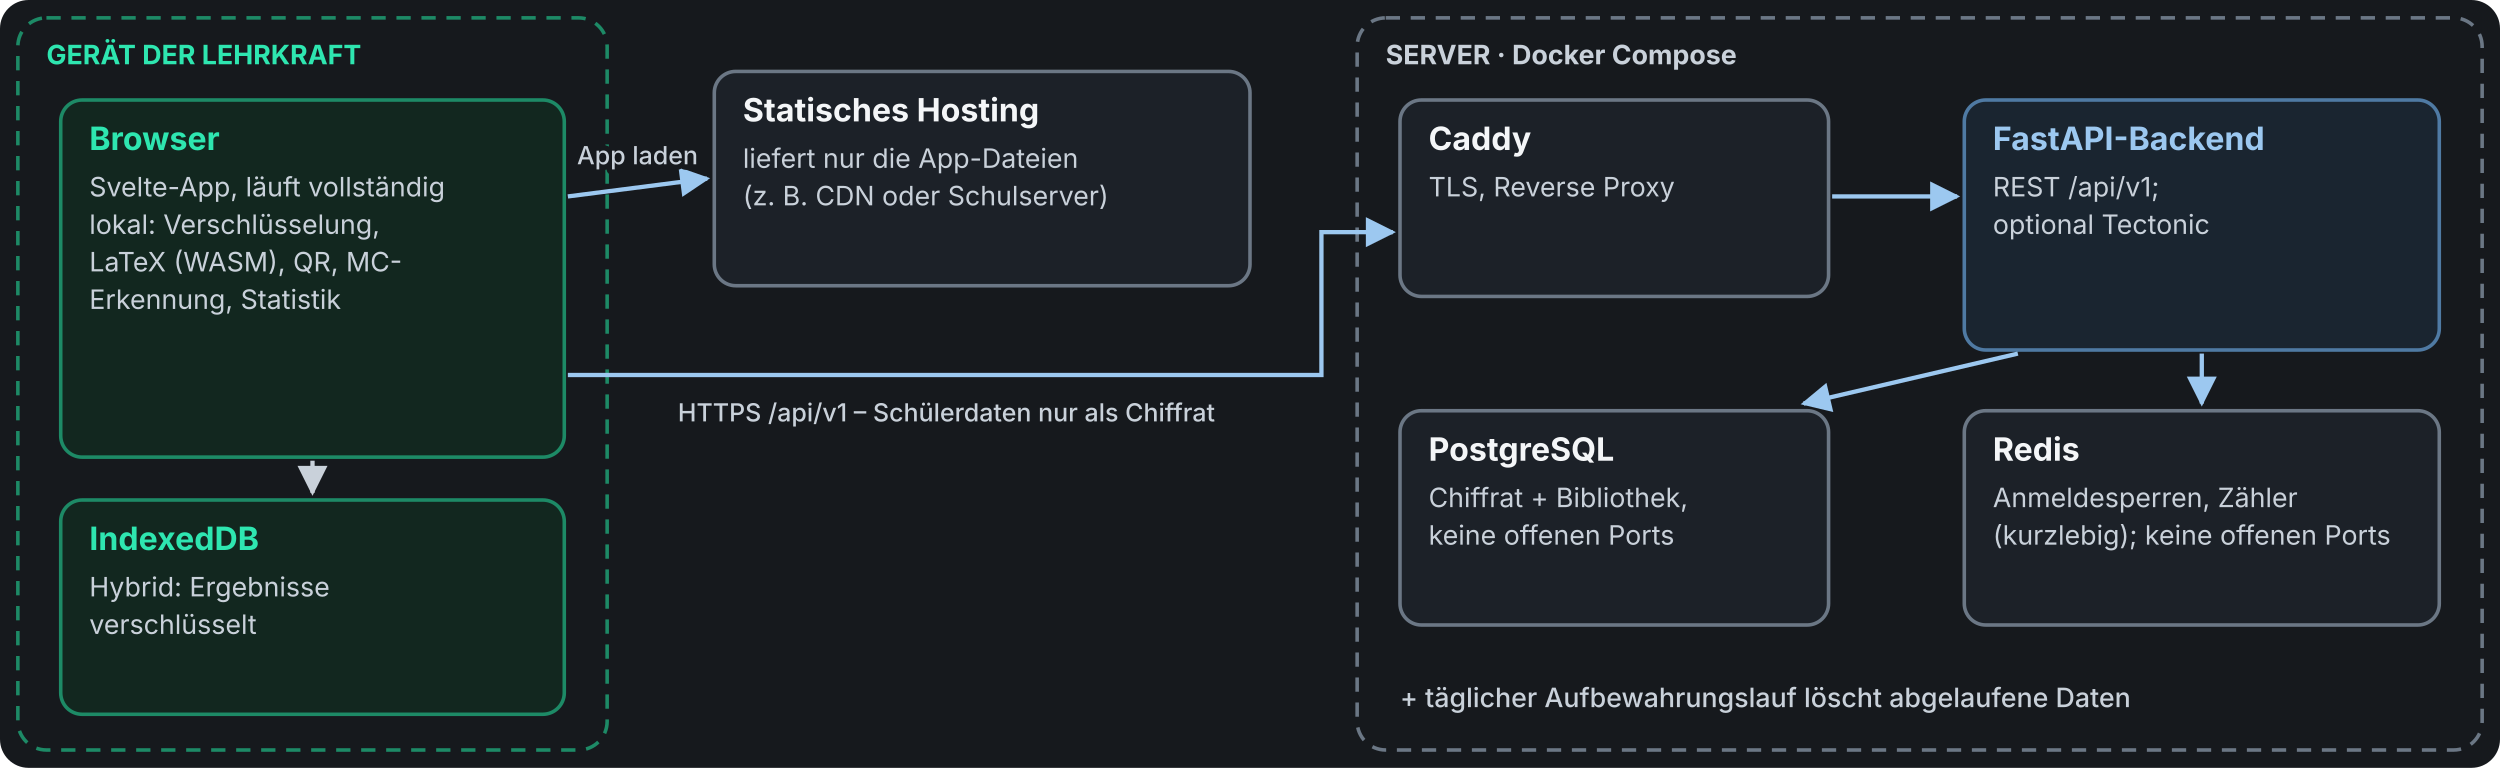
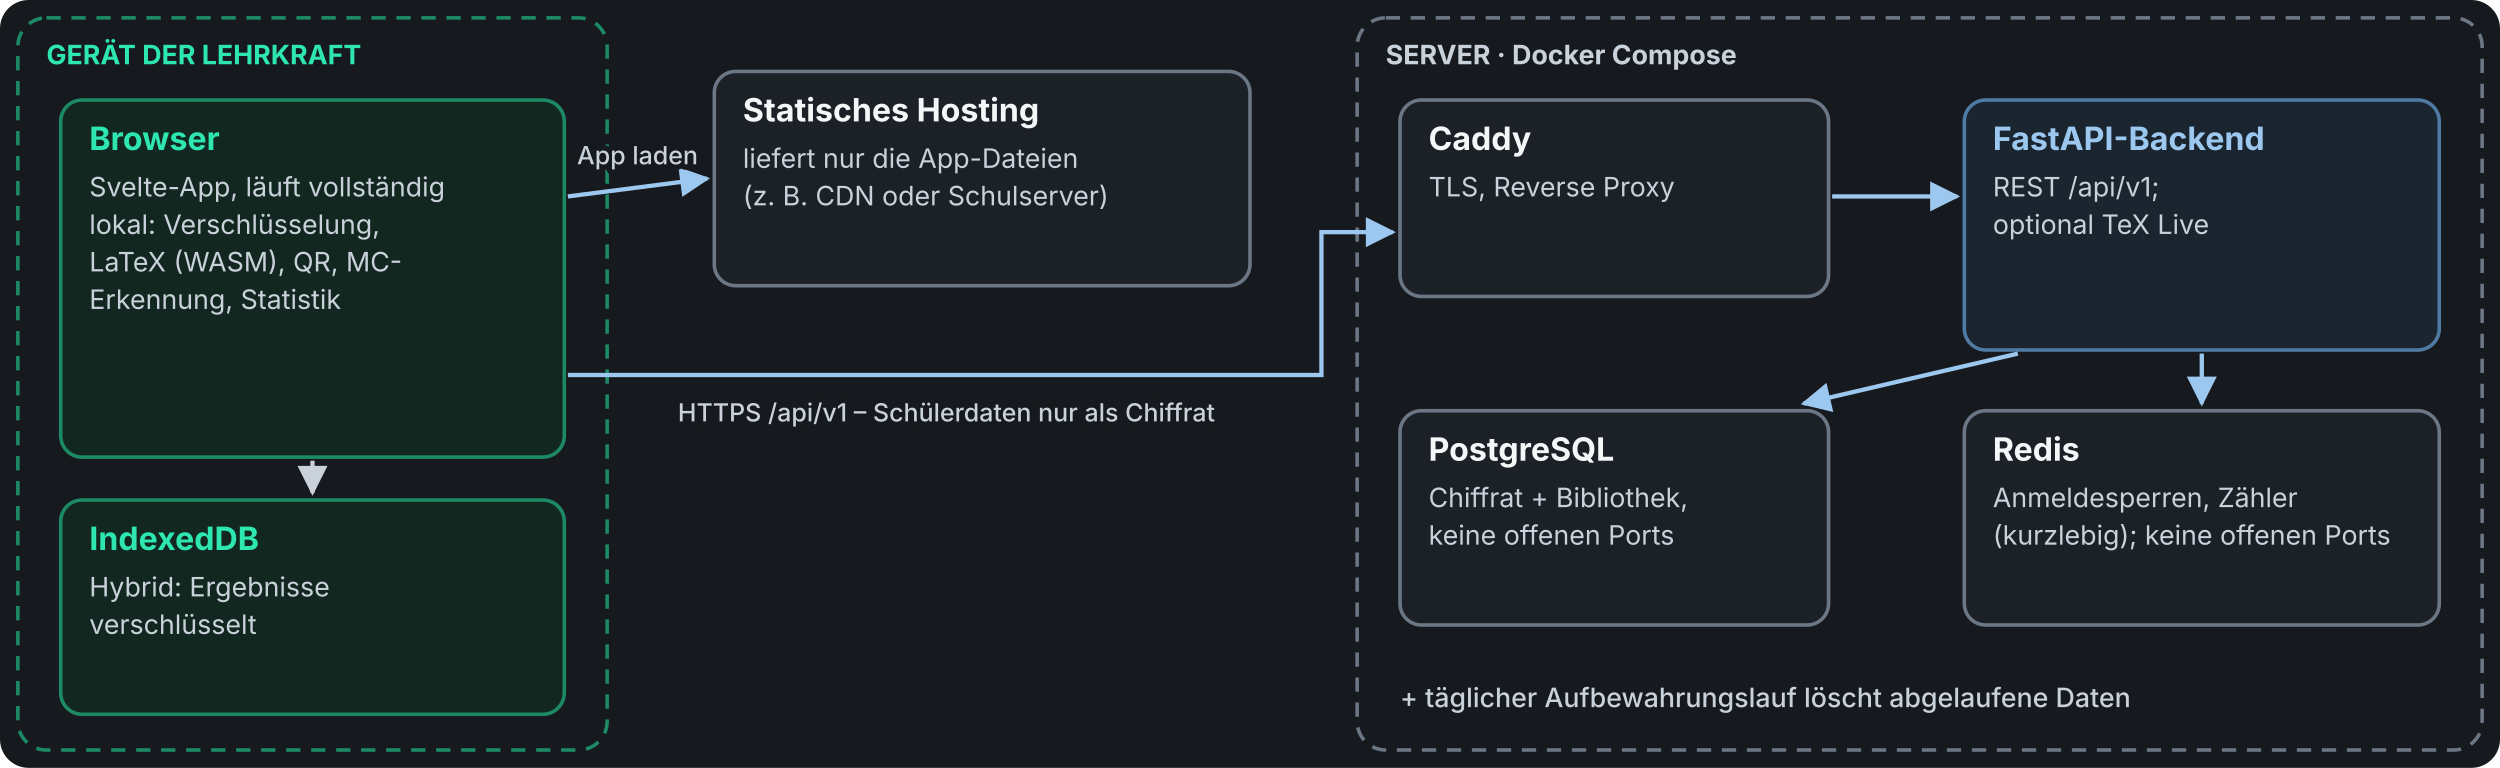
<svg xmlns="http://www.w3.org/2000/svg" viewBox="0 0 1400 430" width="1400" height="430" font-family="Inter, 'Segoe UI', system-ui, sans-serif">
  <defs>
+     <marker id="a2ee6b0" viewBox="0 0 10 10" refX="9" refY="5" markerWidth="7" markerHeight="7" orient="auto">
+       <path d="M0,0 L10,5 L0,10 z" fill="#2ee6b0" />
+     </marker>
+     <marker id="s2ee6b0" viewBox="0 0 10 10" refX="1" refY="5" markerWidth="7" markerHeight="7" orient="auto">
+       <path d="M10,0 L0,5 L10,10 z" fill="#2ee6b0" />
+     </marker>
    <marker id="ac9d1da" viewBox="0 0 10 10" refX="9" refY="5" markerWidth="7" markerHeight="7" orient="auto">
      <path d="M0,0 L10,5 L0,10 z" fill="#c9d1da" />
    </marker>
    <marker id="sc9d1da" viewBox="0 0 10 10" refX="1" refY="5" markerWidth="7" markerHeight="7" orient="auto">
      <path d="M10,0 L0,5 L10,10 z" fill="#c9d1da" />
    </marker>
    <marker id="aff9e94" viewBox="0 0 10 10" refX="9" refY="5" markerWidth="7" markerHeight="7" orient="auto">
      <path d="M0,0 L10,5 L0,10 z" fill="#ff9e94" />
    </marker>
    <marker id="sff9e94" viewBox="0 0 10 10" refX="1" refY="5" markerWidth="7" markerHeight="7" orient="auto">
      <path d="M10,0 L0,5 L10,10 z" fill="#ff9e94" />
    </marker>
    <marker id="affb733" viewBox="0 0 10 10" refX="9" refY="5" markerWidth="7" markerHeight="7" orient="auto">
      <path d="M0,0 L10,5 L0,10 z" fill="#ffb733" />
    </marker>
    <marker id="sffb733" viewBox="0 0 10 10" refX="1" refY="5" markerWidth="7" markerHeight="7" orient="auto">
      <path d="M10,0 L0,5 L10,10 z" fill="#ffb733" />
-     </marker>
-     <marker id="a2ee6b0" viewBox="0 0 10 10" refX="9" refY="5" markerWidth="7" markerHeight="7" orient="auto">
-       <path d="M0,0 L10,5 L0,10 z" fill="#2ee6b0" />
-     </marker>
-     <marker id="s2ee6b0" viewBox="0 0 10 10" refX="1" refY="5" markerWidth="7" markerHeight="7" orient="auto">
-       <path d="M10,0 L0,5 L10,10 z" fill="#2ee6b0" />
    </marker>
    <marker id="a9cc8f0" viewBox="0 0 10 10" refX="9" refY="5" markerWidth="7" markerHeight="7" orient="auto">
      <path d="M0,0 L10,5 L0,10 z" fill="#9cc8f0" />
    </marker>
    <marker id="s9cc8f0" viewBox="0 0 10 10" refX="1" refY="5" markerWidth="7" markerHeight="7" orient="auto">
      <path d="M10,0 L0,5 L10,10 z" fill="#9cc8f0" />
    </marker>
  </defs>
  <rect width="1400" height="430" rx="16" fill="#16191d" />
  <rect x="10" y="10" width="330" height="410" rx="16" fill="none" stroke="#1d8a66" stroke-width="2" stroke-dasharray="8 6" />
  <text x="26" y="36" font-size="15" fill="#2ee6b0" font-weight="700" text-anchor="start">GERÄT DER LEHRKRAFT</text>
  <rect x="34" y="56" width="282" height="200" rx="12" fill="#12271f" stroke="#1d8a66" stroke-width="2" />
  <text x="50" y="84" font-size="18" fill="#2ee6b0" font-weight="650" text-anchor="start">Browser</text>
  <text x="50" y="110" font-size="15" fill="#c9d1da" font-weight="400" text-anchor="start">Svelte-App, läuft vollständig</text>
  <text x="50" y="131" font-size="15" fill="#c9d1da" font-weight="400" text-anchor="start">lokal: Verschlüsselung,</text>
  <text x="50" y="152" font-size="15" fill="#c9d1da" font-weight="400" text-anchor="start">LaTeX (WASM), QR, MC-</text>
  <text x="50" y="173" font-size="15" fill="#c9d1da" font-weight="400" text-anchor="start">Erkennung, Statistik</text>
  <rect x="34" y="280" width="282" height="120" rx="12" fill="#12271f" stroke="#1d8a66" stroke-width="2" />
  <text x="50" y="308" font-size="18" fill="#2ee6b0" font-weight="650" text-anchor="start">IndexedDB</text>
  <text x="50" y="334" font-size="15" fill="#c9d1da" font-weight="400" text-anchor="start">Hybrid: Ergebnisse</text>
  <text x="50" y="355" font-size="15" fill="#c9d1da" font-weight="400" text-anchor="start">verschlüsselt</text>
  <rect x="400" y="40" width="300" height="120" rx="12" fill="#1c2128" stroke="#6b7785" stroke-width="2" />
  <text x="416" y="68" font-size="18" fill="#f4f6f8" font-weight="650" text-anchor="start">Statisches Hosting</text>
  <text x="416" y="94" font-size="15" fill="#c9d1da" font-weight="400" text-anchor="start">liefert nur die App-Dateien</text>
  <text x="416" y="115" font-size="15" fill="#c9d1da" font-weight="400" text-anchor="start">(z. B. CDN oder Schulserver)</text>
  <rect x="760" y="10" width="630" height="410" rx="16" fill="none" stroke="#6b7785" stroke-width="2" stroke-dasharray="8 6" />
  <text x="776" y="36" font-size="15" fill="#c9d1da" font-weight="700" text-anchor="start">SERVER · Docker Compose</text>
  <rect x="784" y="56" width="240" height="110" rx="12" fill="#1c2128" stroke="#6b7785" stroke-width="2" />
  <text x="800" y="84" font-size="18" fill="#f4f6f8" font-weight="650" text-anchor="start">Caddy</text>
  <text x="800" y="110" font-size="15" fill="#c9d1da" font-weight="400" text-anchor="start">TLS, Reverse Proxy</text>
  <rect x="1100" y="56" width="266" height="140" rx="12" fill="#1a2530" stroke="#4f7aa3" stroke-width="2" />
  <text x="1116" y="84" font-size="18" fill="#9cc8f0" font-weight="650" text-anchor="start">FastAPI-Backend</text>
  <text x="1116" y="110" font-size="15" fill="#c9d1da" font-weight="400" text-anchor="start">REST /api/v1;</text>
-   <text x="1116" y="131" font-size="15" fill="#c9d1da" font-weight="400" text-anchor="start">optional Tectonic</text>
+   <text x="1116" y="131" font-size="15" fill="#c9d1da" font-weight="400" text-anchor="start">optional TeX Live</text>
  <rect x="784" y="230" width="240" height="120" rx="12" fill="#1c2128" stroke="#6b7785" stroke-width="2" />
  <text x="800" y="258" font-size="18" fill="#f4f6f8" font-weight="650" text-anchor="start">PostgreSQL</text>
  <text x="800" y="284" font-size="15" fill="#c9d1da" font-weight="400" text-anchor="start">Chiffrat + Bibliothek,</text>
  <text x="800" y="305" font-size="15" fill="#c9d1da" font-weight="400" text-anchor="start">keine offenen Ports</text>
  <rect x="1100" y="230" width="266" height="120" rx="12" fill="#1c2128" stroke="#6b7785" stroke-width="2" />
  <text x="1116" y="258" font-size="18" fill="#f4f6f8" font-weight="650" text-anchor="start">Redis</text>
  <text x="1116" y="284" font-size="15" fill="#c9d1da" font-weight="400" text-anchor="start">Anmeldesperren, Zähler</text>
  <text x="1116" y="305" font-size="15" fill="#c9d1da" font-weight="400" text-anchor="start">(kurzlebig); keine offenen Ports</text>
  <text x="784" y="396" font-size="15" fill="#c9d1da" font-weight="500" text-anchor="start">+ täglicher Aufbewahrungslauf löscht abgelaufene Daten</text>
  <path d="M318,110 L396,100" fill="none" stroke="#9cc8f0" stroke-width="2.4" marker-end="url(#a9cc8f0)" />
  <text x="357.0" y="92" font-size="14" fill="#c9d1da" font-weight="500" text-anchor="middle" stroke="#16191d" stroke-width="6" paint-order="stroke" stroke-linejoin="round">App laden</text>
  <path d="M318,210 L740,210 L740,130 L780,130" fill="none" stroke="#9cc8f0" stroke-width="2.4" marker-end="url(#a9cc8f0)" />
  <text x="530" y="236" font-size="14" fill="#c9d1da" font-weight="500" text-anchor="middle" stroke="#16191d" stroke-width="6" paint-order="stroke" stroke-linejoin="round">HTTPS /api/v1 – Schülerdaten nur als Chiffrat</text>
  <path d="M1026,110 L1096,110" fill="none" stroke="#9cc8f0" stroke-width="2.4" marker-end="url(#a9cc8f0)" />
  <path d="M1130,198 L1010,226" fill="none" stroke="#9cc8f0" stroke-width="2.4" marker-end="url(#a9cc8f0)" />
  <path d="M1233,198 L1233,226" fill="none" stroke="#9cc8f0" stroke-width="2.4" marker-end="url(#a9cc8f0)" />
  <path d="M175,258 L175,276" fill="none" stroke="#c9d1da" stroke-width="2.4" marker-end="url(#ac9d1da)" />
</svg>
